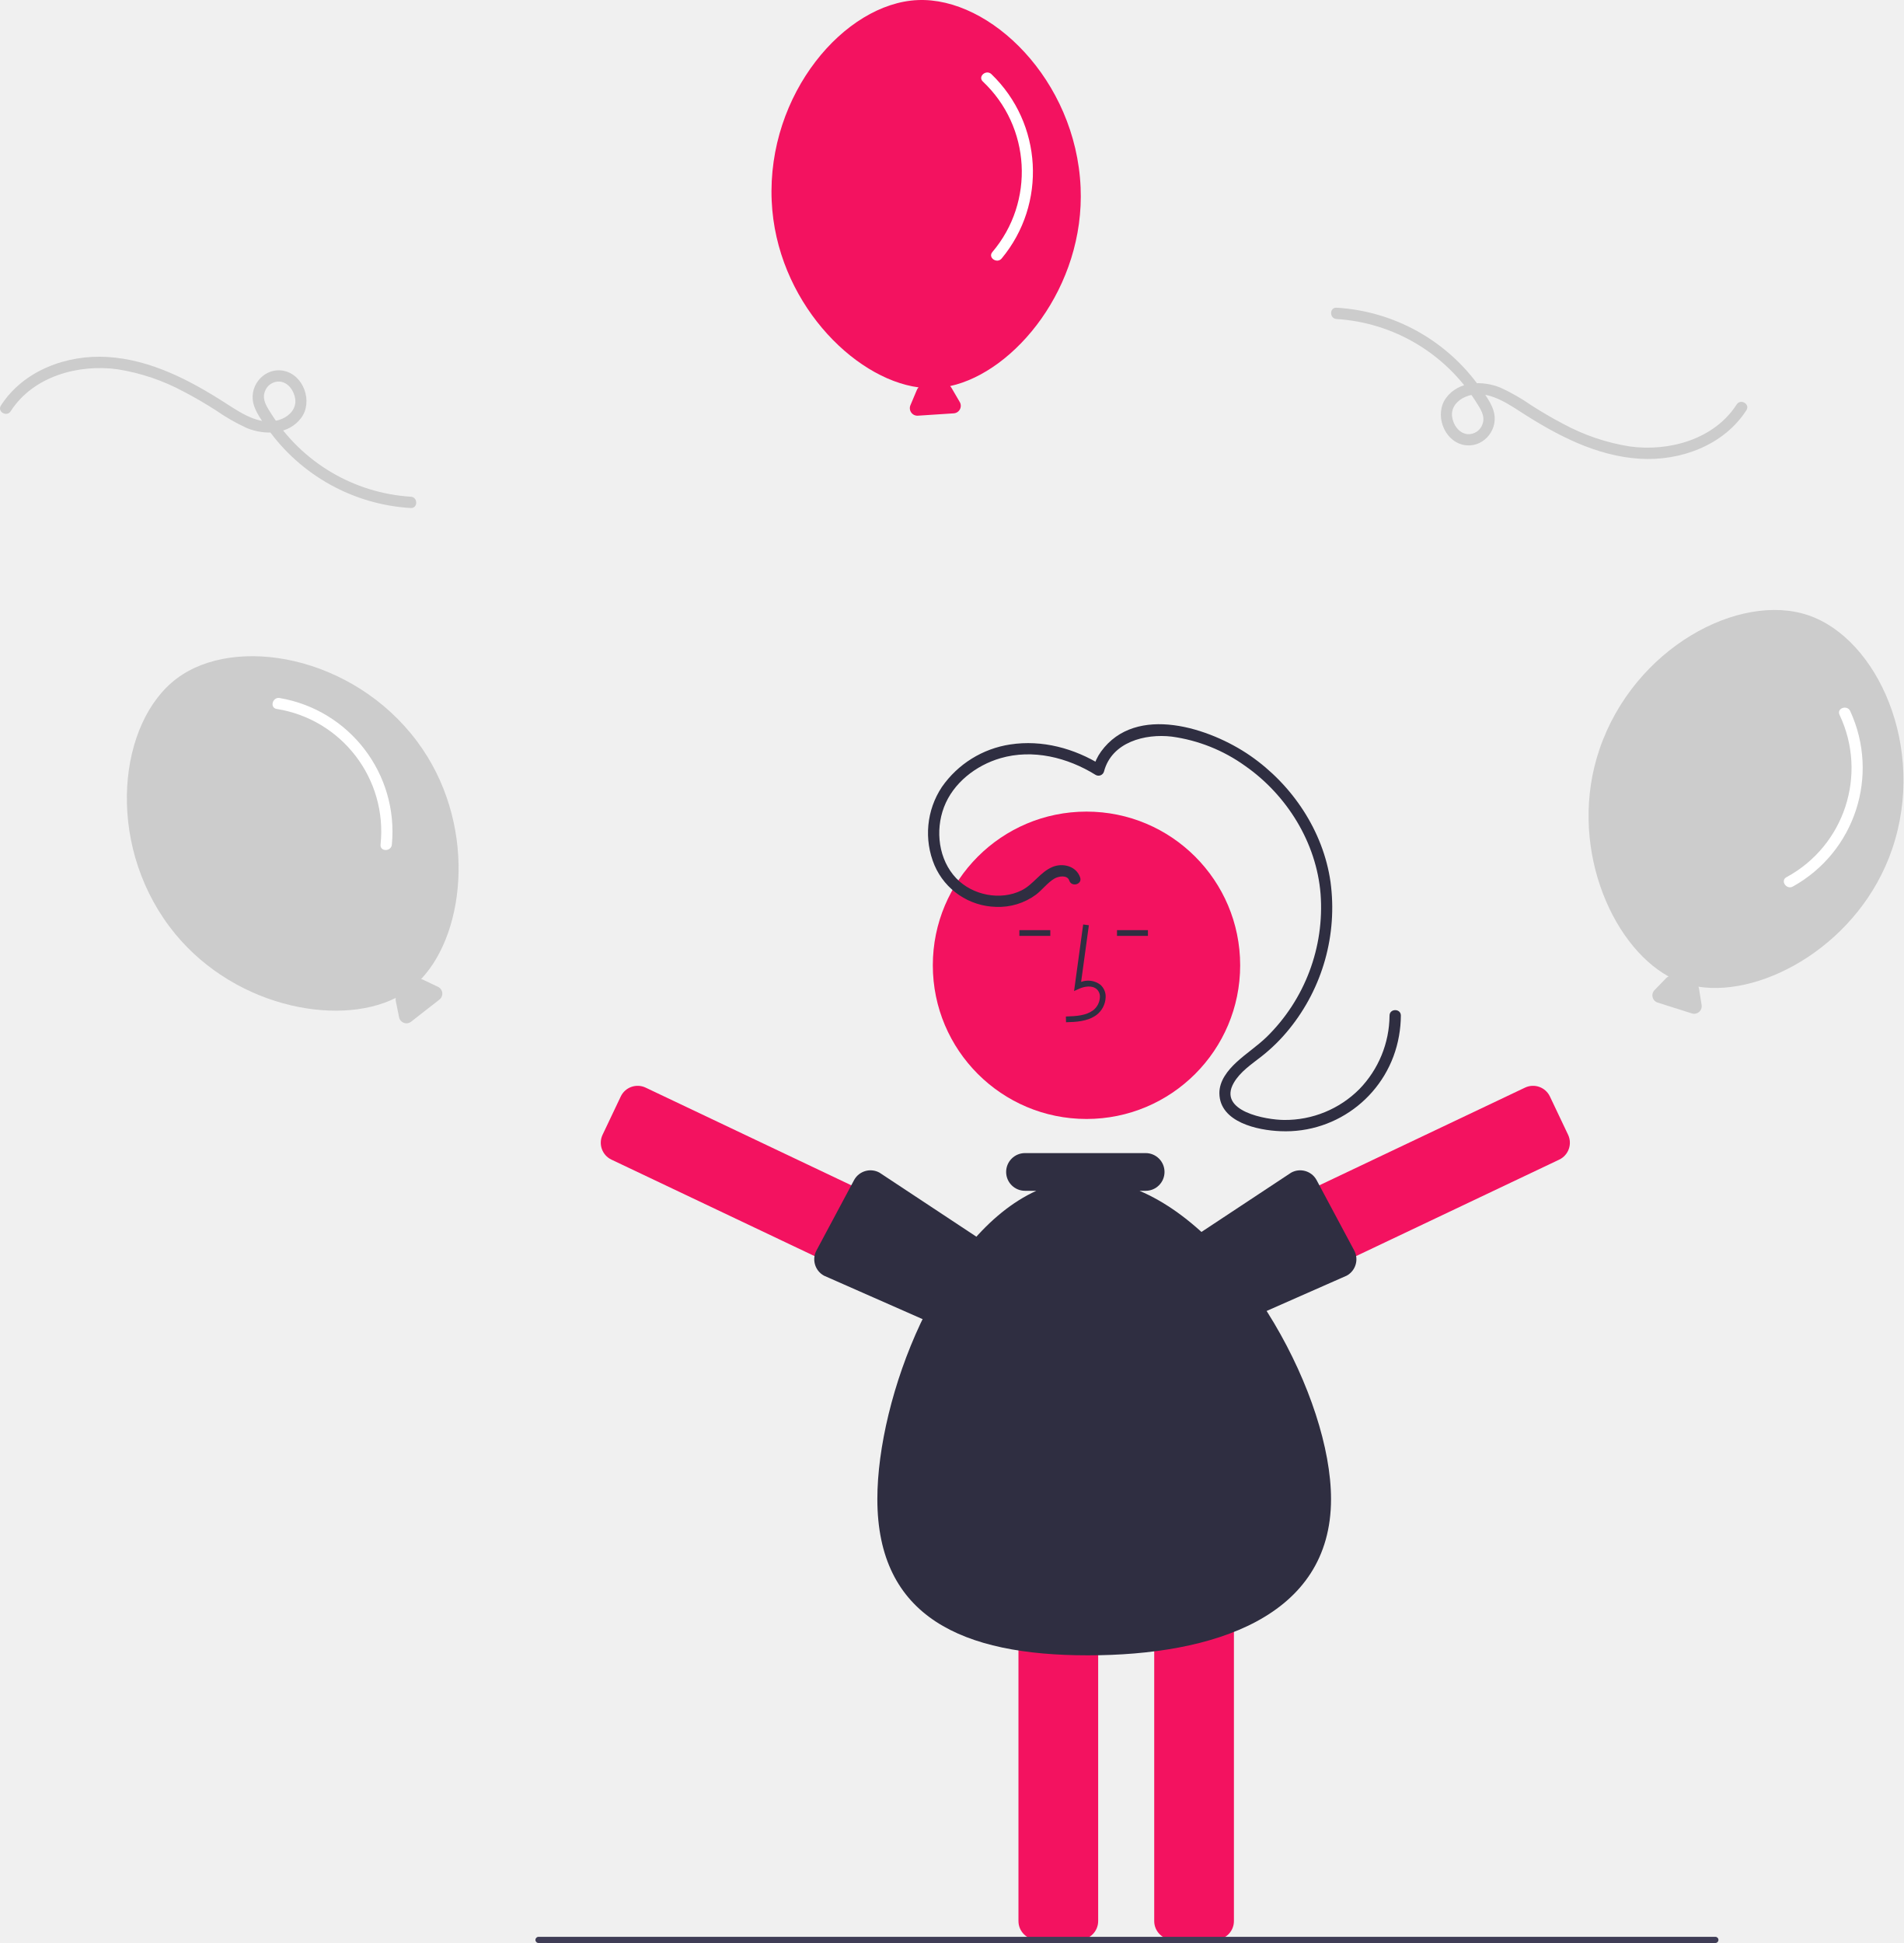
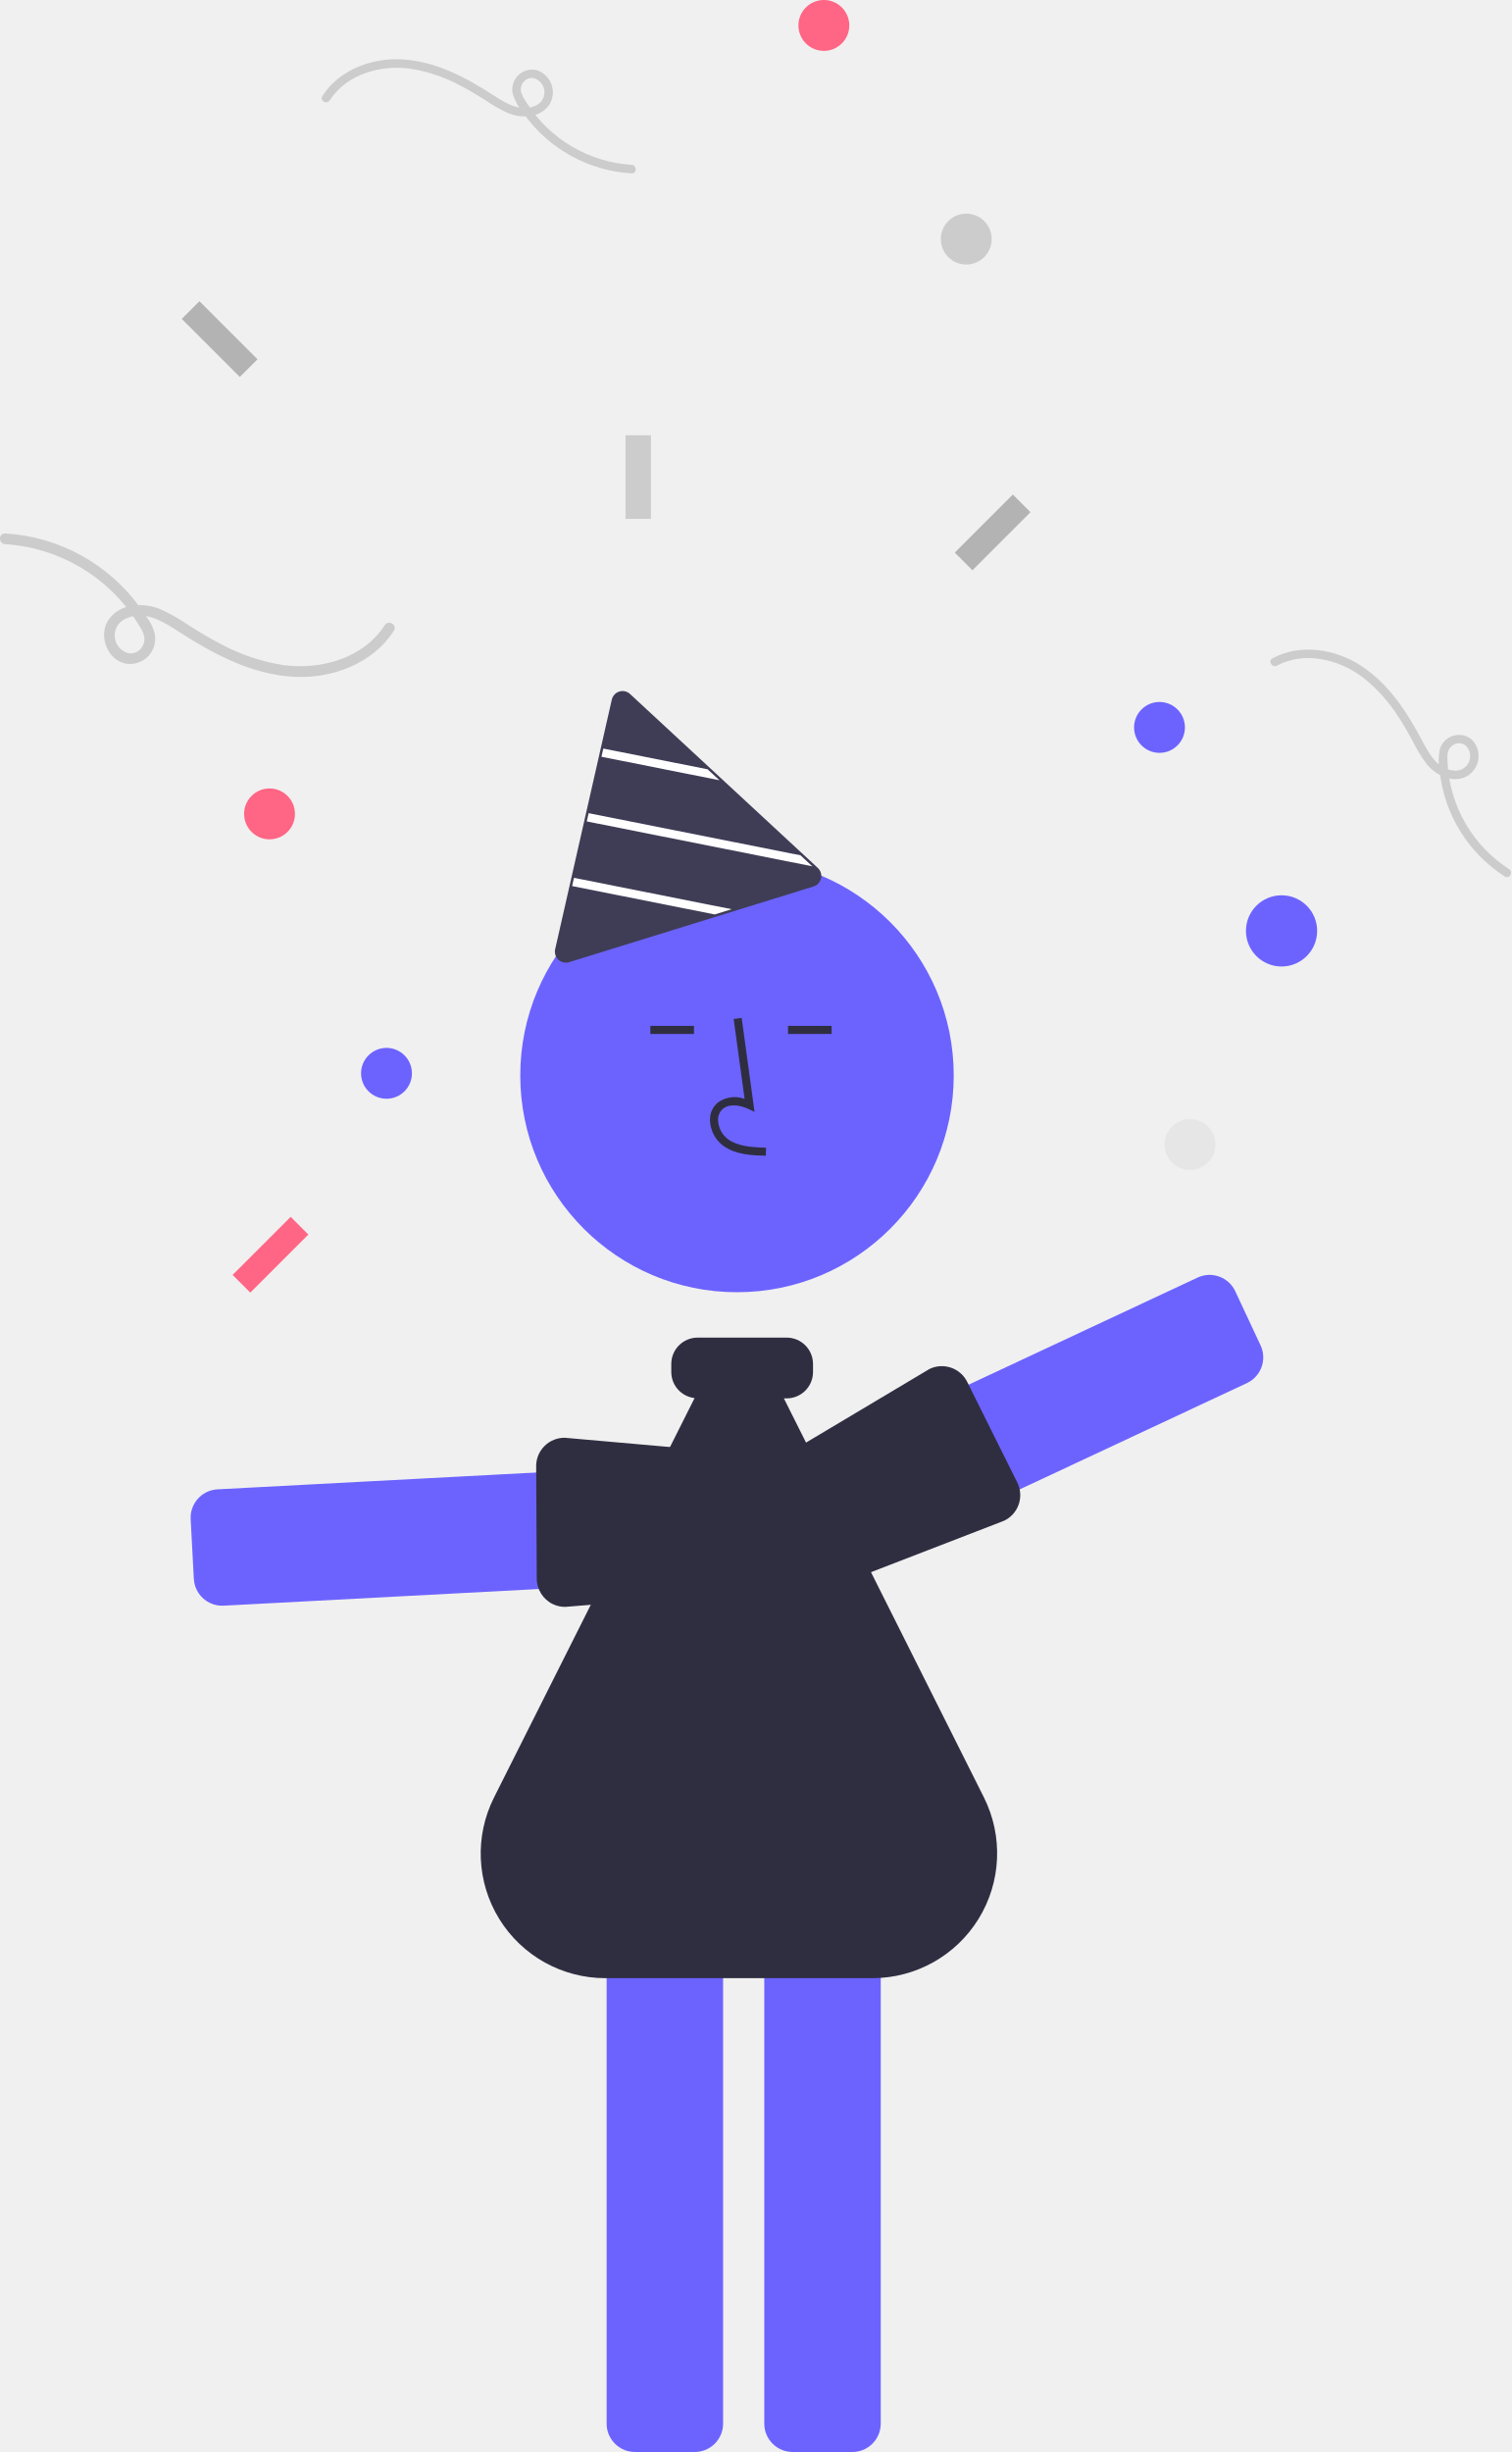
- <svg xmlns="http://www.w3.org/2000/svg" data-name="Layer 1" width="616.258" height="629" viewBox="0 0 616.258 629">
-   <path d="M426.896,375.502c-20.785-27.815-58.827-34.528-77.73-20.403s-23.246,52.51-2.461,80.326c19.239,25.747,54.096,32.768,73.295,23.122a2.411,2.411,0,0,0-.011.914l1.082,5.351a2.442,2.442,0,0,0,3.896,1.44l9.166-7.161a2.442,2.442,0,0,0-.454-4.129l-4.931-2.345a2.417,2.417,0,0,0-.543-.17C443.004,436.803,446.177,401.305,426.896,375.502Z" transform="translate(-291.8712 -135.5)" fill="#ccc" />
-   <path d="M381.431,365a40.17,40.17,0,0,1,33.644,43.918c-.223,2.345,3.441,2.33,3.662,0a43.923,43.923,0,0,0-36.332-47.45C380.099,361.077,379.108,364.606,381.431,365Z" transform="translate(-291.8712 -135.5)" fill="#fff" />
-   <path d="M904.468,410.328c11.184-32.873-4.794-68.043-27.135-75.644s-56.453,10.527-67.637,43.4c-10.352,30.428,3.57,63.146,22.383,73.524a2.411,2.411,0,0,0-.76.508l-3.801,3.919a2.442,2.442,0,0,0,1.016,4.028l11.089,3.509a2.442,2.442,0,0,0,3.148-2.71l-.855-5.392a2.417,2.417,0,0,0-.166-.544C863.023,458.281,894.093,440.822,904.468,410.328Z" transform="translate(-291.8712 -135.5)" fill="#ccc" />
-   <path d="M887.416,366.893a40.17,40.17,0,0,1-17.192,52.585c-2.06,1.142.025,4.155,2.071,3.02a43.923,43.923,0,0,0,18.584-56.8C889.898,363.576,886.428,364.755,887.416,366.893Z" transform="translate(-291.8712 -135.5)" fill="#fff" />
-   <path d="M641.717,196.15c-1.52-34.69-29.181-61.654-52.757-60.622s-48.774,30.312-47.254,65.002c1.407,32.11,26.262,57.536,47.56,60.372a2.411,2.411,0,0,0-.524.749l-2.118,5.032a2.442,2.442,0,0,0,2.41,3.384l11.607-.758a2.442,2.442,0,0,0,1.949-3.668l-2.755-4.714a2.417,2.417,0,0,0-.352-.446C620.52,255.882,643.127,228.33,641.717,196.15Z" transform="translate(-291.8712 -135.5)" fill="#f31260" />
-   <path d="M610.053,161.876a40.17,40.17,0,0,1,3.081,55.238c-1.505,1.812,1.532,3.862,3.027,2.062a43.923,43.923,0,0,0-3.316-59.67C611.161,157.883,608.356,160.242,610.053,161.876Z" transform="translate(-291.8712 -135.5)" fill="#fff" />
-   <circle cx="351.752" cy="312.489" r="49.752" fill="#f31260" />
-   <path d="M641.361,763.448H627.641a6.049,6.049,0,0,1-6.042-6.042v-114.355a6.049,6.049,0,0,1,6.042-6.042h13.72a6.049,6.049,0,0,1,6.042,6.042v114.355A6.049,6.049,0,0,1,641.361,763.448Z" transform="translate(-291.8712 -135.5)" fill="#f31260" />
-   <path d="M685.311,763.448h-13.72a6.049,6.049,0,0,1-6.042-6.042v-114.355a6.049,6.049,0,0,1,6.042-6.042H685.311a6.049,6.049,0,0,1,6.042,6.042v114.355A6.049,6.049,0,0,1,685.311,763.448Z" transform="translate(-291.8712 -135.5)" fill="#f31260" />
-   <path d="M607.058,544.697l-5.886,12.394a6.049,6.049,0,0,1-8.05,2.866L489.823,510.901a6.049,6.049,0,0,1-2.866-8.05l5.886-12.394a6.049,6.049,0,0,1,8.05-2.866l103.299,49.056A6.049,6.049,0,0,1,607.058,544.697Z" transform="translate(-291.8712 -135.5)" fill="#f31260" />
-   <path d="M622.62,551.34a5.995,5.995,0,0,1-.631,4.13l-6.631,12.011a6.05,6.05,0,0,1-8.211,2.37l-48.542-21.399a6.048,6.048,0,0,1-2.369-8.21l-0-0L568.4,517.485a6.042,6.042,0,0,1,8.21-2.369l43.597,28.819c1.413.78,1.85,5.388,2.298,6.938C622.55,551.029,622.588,551.184,622.62,551.34Z" transform="translate(-291.8712 -135.5)" fill="#2f2e41" />
-   <path d="M682.303,536.646l103.299-49.056a6.049,6.049,0,0,1,8.05,2.866l5.886,12.394a6.049,6.049,0,0,1-2.866,8.05L693.373,559.957a6.049,6.049,0,0,1-8.05-2.866l-5.886-12.394A6.049,6.049,0,0,1,682.303,536.646Z" transform="translate(-291.8712 -135.5)" fill="#f31260" />
-   <path d="M663.989,550.874c.448-1.551.885-6.158,2.298-6.938l43.597-28.819a6.042,6.042,0,0,1,8.21,2.369l12.164,22.756-0.0 0a6.048,6.048,0,0,1-2.369,8.21l-48.542,21.399a6.05,6.05,0,0,1-8.211-2.37l-6.631-12.011a5.995,5.995,0,0,1-.631-4.13C663.906,551.184,663.944,551.029,663.989,550.874Z" transform="translate(-291.8712 -135.5)" fill="#2f2e41" />
-   <path d="M637,466.428l-.052-1.859c3.459-.096,6.508-.313,8.8-1.987a5.715,5.715,0,0,0,2.214-4.21,3.267,3.267,0,0,0-1.072-2.691c-1.521-1.285-3.969-.869-5.752-.051l-1.538.705,2.95-21.558,1.842.252-2.509,18.338a6.563,6.563,0,0,1,6.208.893,5.086,5.086,0,0,1,1.729,4.176,7.56,7.56,0,0,1-2.975,5.646C643.9,466.235,640.074,466.342,637,466.428Z" transform="translate(-291.8712 -135.5)" fill="#2f2e41" />
-   <rect x="361.629" y="301.112" width="10.013" height="1.859" fill="#2f2e41" />
-   <rect x="330.023" y="301.112" width="10.013" height="1.859" fill="#2f2e41" />
-   <path d="M660.774,520.994h2.006a6.104,6.104,0,1,0,0-12.208H623.714a6.104,6.104,0,0,0,0,12.208h3.67c-31.352,14.264-51.47,66.955-51.47,99.79,0,38.252,27.607,50.59,68.166,50.59s78.712-12.339,78.712-50.59C722.792,587.949,694.454,535.259,660.774,520.994Z" transform="translate(-291.8712 -135.5)" fill="#2f2e41" />
-   <path d="M641.574,419.575c-1.212-3.684-5.585-4.815-8.951-3.425-3.947,1.63-6.185,5.667-9.997,7.575-6.856,3.432-15.952,1.589-21.179-3.913-5.716-6.016-6.842-15.405-3.965-23.002,2.975-7.856,10.355-13.542,18.257-15.851,10.5-3.069,21.765-.253,30.86,5.408a1.848,1.848,0,0,0,2.69-1.094c2.501-9.555,13.289-12.336,21.958-11.311a53.079,53.079,0,0,1,23.712,9.463c13.552,9.455,23.106,24.856,24.445,41.435a58.686,58.686,0,0,1-17.45,46.332c-3.055,2.948-6.615,5.267-9.73,8.139-2.837,2.617-5.634,6.06-5.577,10.133.13,9.367,12.456,11.95,19.75,12.231a37.291,37.291,0,0,0,38.399-30.836,38.541,38.541,0,0,0,.602-6.585c.011-2.357-3.652-2.36-3.662,0a34.541,34.541,0,0,1-9.777,23.814,33.922,33.922,0,0,1-24.349,9.972c-5.823-.029-21.6-2.79-16.312-12.001,2.067-3.602,5.777-6.054,8.975-8.56a56.152,56.152,0,0,0,9.005-8.889,62.398,62.398,0,0,0,13.347-47.612c-2.361-16.515-12.374-31.438-25.997-40.862-12.97-8.973-36.942-16.908-48.278-1.362a16.437,16.437,0,0,0-2.591,5.525l2.69-1.094c-8.762-5.453-19.207-8.282-29.505-6.705a32.954,32.954,0,0,0-22.14,13.765,26.96,26.96,0,0,0-2.39,25.342,22.264,22.264,0,0,0,19.953,13.473,20.382,20.382,0,0,0,12.894-3.946c2.086-1.591,3.689-3.843,5.947-5.197,1.293-.776,4.2-1.32,4.836.612.733,2.229,4.271,1.274,3.532-.974Z" transform="translate(-291.8712 -135.5)" fill="#2f2e41" />
-   <path d="M724.586,238.774a57.623,57.623,0,0,1,45.071,26.697c1.364,2.181,3.146,4.578,2.201,7.263a4.775,4.775,0,0,1-4.948,3.305c-2.785-.339-4.582-3.063-4.925-5.674-.389-2.961,1.7-5.286,4.279-6.386,6.303-2.689,12.662,1.466,17.796,4.782,11.698,7.556,24.565,14.389,38.74,15.25,13.115.797,27.179-4.346,34.474-15.719,1.276-1.99-1.893-3.828-3.162-1.849-7.235,11.28-21.86,15.331-34.577,13.587a67.219,67.219,0,0,1-21.636-7.345c-3.495-1.814-6.885-3.825-10.207-5.939a65.129,65.129,0,0,0-10.011-5.739c-5.837-2.398-13.565-2.211-17.642,3.31-3.804,5.151-.864,13.725,5.498,15.173,6.03,1.372,11.312-4.298,10.071-10.228-.635-3.033-2.919-6.001-4.687-8.48A61.29,61.29,0,0,0,724.586,235.112c-2.356-.117-2.35,3.546,0,3.662Z" transform="translate(-291.8712 -135.5)" fill="#ccc" />
-   <path d="M424.856,296.298a57.623,57.623,0,0,1-45.071-26.697c-1.364-2.181-3.146-4.578-2.201-7.263a4.775,4.775,0,0,1,4.948-3.305c2.785.339,4.582,3.063,4.925,5.674.389,2.961-1.7,5.286-4.279,6.386-6.303,2.689-12.662-1.466-17.796-4.782-11.698-7.556-24.565-14.389-38.74-15.25-13.115-.797-27.179,4.346-34.474,15.719-1.276,1.99,1.893,3.828,3.162,1.849,7.235-11.28,21.86-15.331,34.577-13.587a67.219,67.219,0,0,1,21.636,7.345c3.495,1.814,6.885,3.825,10.207,5.939a65.13,65.13,0,0,0,10.011,5.739c5.837,2.398,13.565,2.211,17.642-3.31,3.804-5.151.864-13.725-5.498-15.173-6.03-1.372-11.312,4.298-10.071,10.228.635,3.033,2.919,6.001,4.687,8.48A61.29,61.29,0,0,0,424.856,299.96c2.356.117,2.35-3.546,0-3.662Z" transform="translate(-291.8712 -135.5)" fill="#ccc" />
-   <path d="M847.218,764.5h-381a1,1,0,0,1,0-2h381a1,1,0,0,1,0,2Z" transform="translate(-291.8712 -135.5)" fill="#3f3d56" />
+ <svg xmlns="http://www.w3.org/2000/svg" width="297.128" height="482.027" viewBox="0 0 297.128 482.027" role="img" artist="Katerina Limpitsouni" source="https://undraw.co/">
+   <circle cx="144.92" cy="211.415" r="42.616" fill="#6c63ff" />
+   <path d="M492.709,524.099a5.579,5.579,0,0,1-3.16-4.733l-.62-11.736a5.58,5.58,0,0,1,5.272-5.86l97.817-5.167a5.58,5.58,0,0,1,5.86,5.272l.62,11.736a5.58,5.58,0,0,1-5.272,5.86l-97.817,5.168A5.541,5.541,0,0,1,492.709,524.099Z" transform="translate(-451.4358 -208.9865)" fill="#6c63ff" />
+   <path d="M560.139,524.329a5.591,5.591,0,0,1-3.157-5.07l-.116-22.097a5.573,5.573,0,0,1,5.62-5.533l44.624,3.934c1.181.007,2.672,1.837,3.871,3.306.376.461.701.859.938,1.1.104.106.203.215.297.328h0a5.564,5.564,0,0,1,1.302,3.628l-.098,11.752a5.581,5.581,0,0,1-5.62,5.528l-45.257,3.673A5.62,5.62,0,0,1,560.139,524.329Z" transform="translate(-451.4358 -208.9865)" fill="#2f2e41" />
+   <path d="M588.048,691.013H576.296a5.58,5.58,0,0,1-5.574-5.574V585.894a5.58,5.58,0,0,1,5.574-5.574h11.752a5.58,5.58,0,0,1,5.574,5.574V685.439A5.58,5.58,0,0,1,588.048,691.013Z" transform="translate(-451.4358 -208.9865)" fill="#6c63ff" />
+   <path d="M619.048,691.013H607.296a5.58,5.58,0,0,1-5.574-5.574V585.894a5.58,5.58,0,0,1,5.574-5.574h11.752a5.58,5.58,0,0,1,5.574,5.574V685.439A5.58,5.58,0,0,1,619.048,691.013Z" transform="translate(-451.4358 -208.9865)" fill="#6c63ff" />
+   <path d="M602.029,436.197l.044-1.593c-2.963-.082-5.575-.268-7.537-1.702a4.895,4.895,0,0,1-1.896-3.606,2.798,2.798,0,0,1,.918-2.305c1.303-1.1,3.399-.744,4.927-.044l1.318.604-2.527-18.466-1.578.216,2.149,15.708a5.622,5.622,0,0,0-5.318.765,4.356,4.356,0,0,0-1.481,3.577,6.476,6.476,0,0,0,2.548,4.836C596.118,436.031,599.395,436.123,602.029,436.197Z" transform="translate(-451.4358 -208.9865)" fill="#2f2e41" />
+   <rect x="127.882" y="201.67" width="8.577" height="1.593" fill="#2f2e41" />
+   <rect x="154.955" y="201.67" width="8.577" height="1.593" fill="#2f2e41" />
+   <path d="M644.907,562.325l-39.334-78.438h.555a5.182,5.182,0,0,0,5.176-5.176v-1.593a5.182,5.182,0,0,0-5.176-5.176H588.61a5.182,5.182,0,0,0-5.176,5.176v1.593a5.165,5.165,0,0,0,4.581,5.116L548.567,562.368a24.5,24.5,0,0,0,21.894,35.496H622.972A24.539,24.539,0,0,0,644.907,562.325Z" transform="translate(-451.4358 -208.9865)" fill="#2f2e41" />
+   <path d="M598.196,501.639,686.923,460.138a5.579,5.579,0,0,1,7.41,2.687l4.979,10.645a5.58,5.58,0,0,1-2.687,7.411L607.899,522.383a5.579,5.579,0,0,1-7.41-2.687L595.509,509.05a5.535,5.535,0,0,1-.189-4.261,5.601,5.601,0,0,1,.831-1.515A5.538,5.538,0,0,1,598.196,501.639Z" transform="translate(-451.4358 -208.9865)" fill="#6c63ff" />
+   <path d="M595.154,501.384l39.063-23.284a5.579,5.579,0,0,1,7.437,2.603l9.851,19.791a5.571,5.571,0,0,1-2.636,7.451l-41.729,16.119c-1.093.526-3.238-.458-4.962-1.249-.54-.248-1.007-.462-1.326-.574h0c-.14-.049-.278-.104-.411-.163a5.563,5.563,0,0,1-2.768-2.682l-5.094-10.591a5.59,5.59,0,0,1,.614-5.834A5.459,5.459,0,0,1,595.154,501.384Z" transform="translate(-451.4358 -208.9865)" fill="#2f2e41" />
+   <path d="M562.697,398.237a2.158,2.158,0,0,1-2.151-2.152,1.996,1.996,0,0,1,.057-.503L571.741,346.518a2.164,2.164,0,0,1,3.574-1.112l36.928,34.196a2.165,2.165,0,0,1-.821,3.651L563.344,398.139A2.225,2.225,0,0,1,562.697,398.237Z" transform="translate(-451.4358 -208.9865)" fill="#3f3d56" />
+   <polygon points="141.465 153.383 118.269 148.767 118.634 147.156 139.141 151.233 141.465 153.383" fill="#fff" />
+   <polygon points="159.73 170.303 115.38 161.478 115.745 159.859 157.405 168.144 159.73 170.303" fill="#fff" />
+   <polygon points="143.864 178.738 140.535 179.767 112.499 174.188 112.864 172.569 143.864 178.738" fill="#fff" />
+   <circle cx="252" cy="183" r="7" fill="#6c63ff" />
+   <circle cx="162" cy="5" r="5" fill="#ff6584" />
+   <circle cx="53" cy="160" r="5" fill="#ff6584" />
+   <circle cx="228" cy="143" r="5" fill="#6c63ff" />
+   <circle cx="76" cy="211" r="5" fill="#6c63ff" />
+   <circle cx="234" cy="225" r="5" fill="#e6e6e6" />
+   <circle cx="190" cy="47" r="5" fill="#ccc" />
+   <path d="M452.453,315.963a33.198,33.198,0,0,1,25.966,15.381c.786,1.257,1.812,2.638,1.268,4.185a2.751,2.751,0,0,1-2.851,1.904,3.605,3.605,0,0,1-.372-6.948c3.631-1.549,7.295.845,10.252,2.755,6.74,4.353,14.152,8.29,22.319,8.786,7.556.459,15.658-2.504,19.861-9.056.735-1.146-1.09-2.206-1.822-1.065-4.168,6.498-12.594,8.832-19.92,7.828a38.726,38.726,0,0,1-12.465-4.232c-2.014-1.045-3.967-2.204-5.88-3.421a37.522,37.522,0,0,0-5.767-3.306c-3.363-1.381-7.815-1.274-10.164,1.907-2.192,2.967-.498,7.907,3.168,8.742a4.953,4.953,0,0,0,5.802-5.892c-.366-1.747-1.682-3.457-2.7-4.886A35.31,35.31,0,0,0,452.452,313.853c-1.357-.067-1.354,2.043,0,2.11Z" transform="translate(-451.4358 -208.9865)" fill="#ccc" />
+   <path d="M748.164,379.834a26.404,26.404,0,0,1-12.071-20.747c-.059-1.177-.236-2.534.741-3.398a2.188,2.188,0,0,1,2.718-.217,2.868,2.868,0,0,1-2.435,4.97c-3.122-.332-4.739-3.414-6.052-5.888-2.993-5.636-6.616-11.243-12.095-14.753-5.07-3.248-11.845-4.331-17.304-1.409-.955.511-.098,1.954.853,1.446,5.414-2.897,12.17-1.252,16.869,2.285a30.801,30.801,0,0,1,7.016,7.771c.993,1.506,1.901,3.068,2.758,4.655a29.844,29.844,0,0,0,2.724,4.532c1.8,2.263,4.934,3.914,7.798,2.615a4.606,4.606,0,0,0,1.189-7.299,3.939,3.939,0,0,0-6.314,1.843,11.492,11.492,0,0,0-.019,4.44,28.084,28.084,0,0,0,12.806,20.619c.917.573,1.732-.894.818-1.465Z" transform="translate(-451.4358 -208.9865)" fill="#ccc" />
+   <path d="M575.627,241.392a26.404,26.404,0,0,1-20.652-12.233c-.625-1-1.441-2.098-1.009-3.328a2.188,2.188,0,0,1,2.267-1.514,2.868,2.868,0,0,1,.296,5.526c-2.888,1.232-5.802-.672-8.154-2.191-5.36-3.462-11.256-6.593-17.751-6.988-6.01-.365-12.454,1.991-15.797,7.203-.585.912.867,1.754,1.449.847,3.315-5.168,10.017-7.025,15.844-6.226a30.801,30.801,0,0,1,9.914,3.366c1.602.831,3.155,1.753,4.677,2.721a29.844,29.844,0,0,0,4.587,2.63c2.675,1.099,6.216,1.013,8.084-1.517a4.606,4.606,0,0,0-2.519-6.953,3.939,3.939,0,0,0-4.615,4.687,11.492,11.492,0,0,0,2.147,3.886,28.084,28.084,0,0,0,21.232,11.763c1.079.053,1.077-1.625,0-1.678Z" transform="translate(-451.4358 -208.9865)" fill="#ccc" />
+   <rect x="123" y="85.571" width="5" height="16.429" fill="#ccc" />
+   <rect x="492.164" y="267.574" width="4.914" height="16.147" transform="translate(587.8475 -88.1778) rotate(135)" fill="#b3b3b3" />
+   <rect x="644.164" y="305.574" width="4.914" height="16.147" transform="translate(430.634 783.6727) rotate(-135)" fill="#b3b3b3" />
+   <rect x="502.164" y="447.574" width="4.914" height="16.147" transform="translate(87.81566 925.6727) rotate(-135)" fill="#ff6584" />
</svg>
